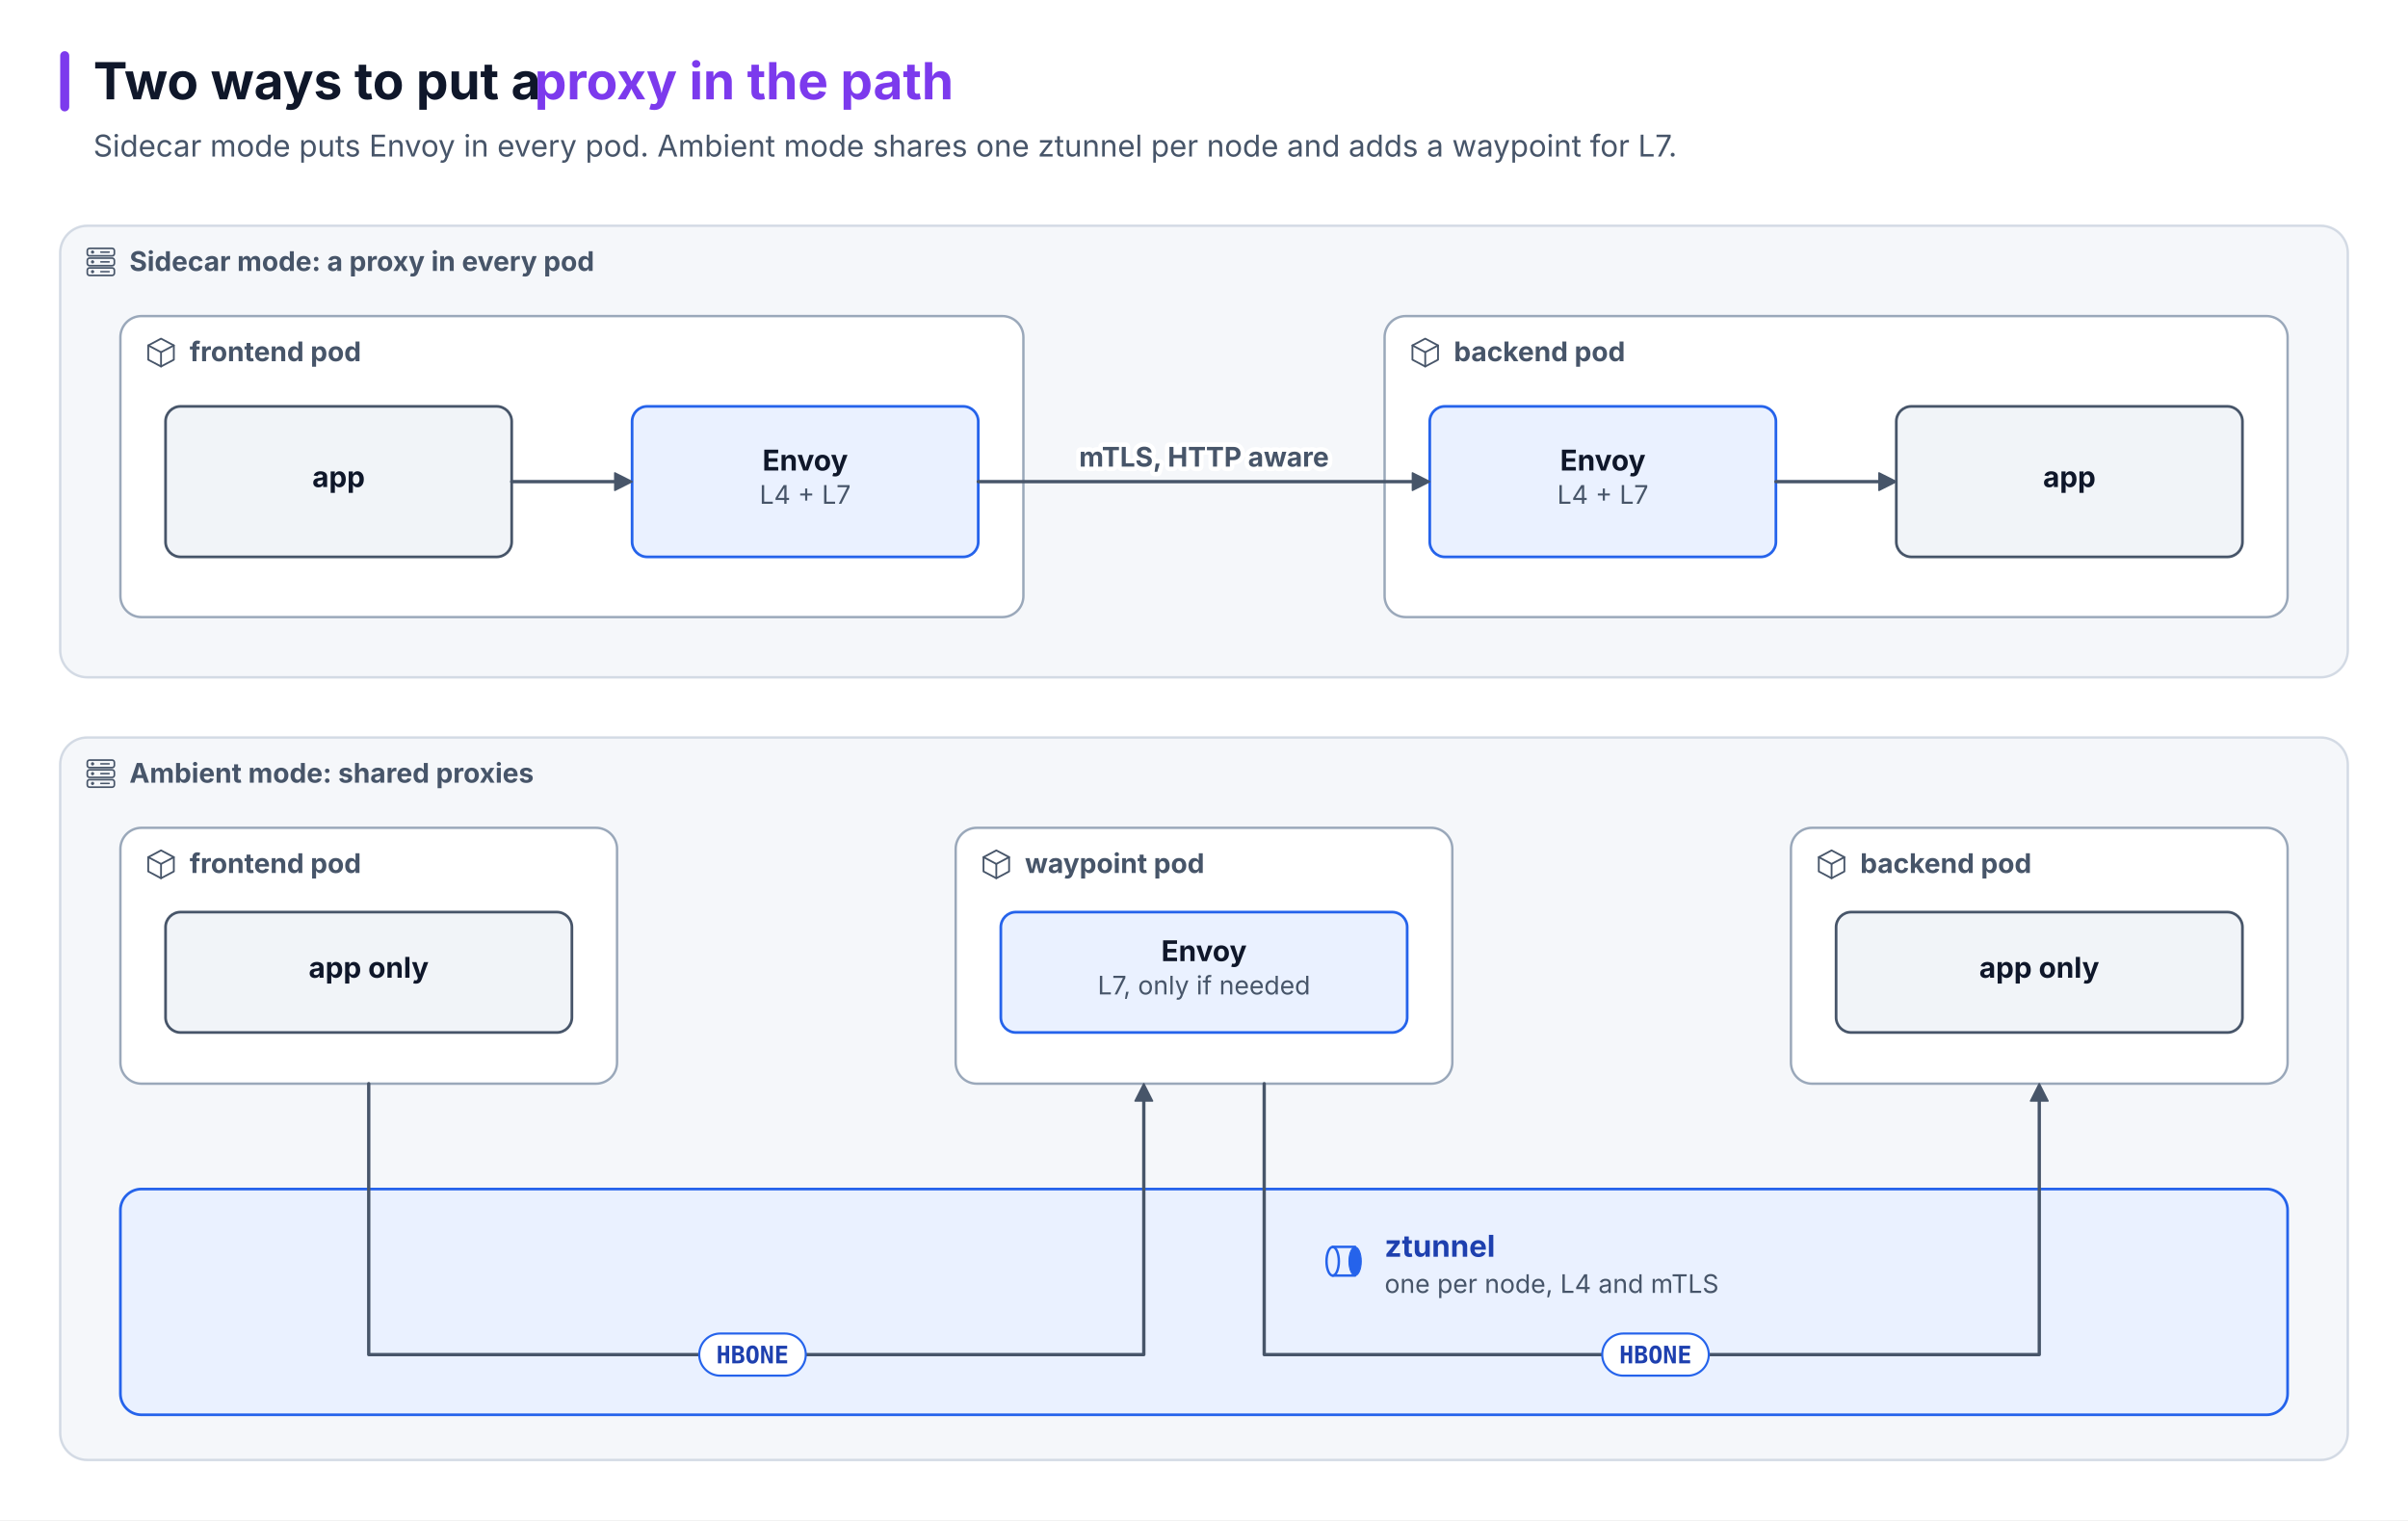
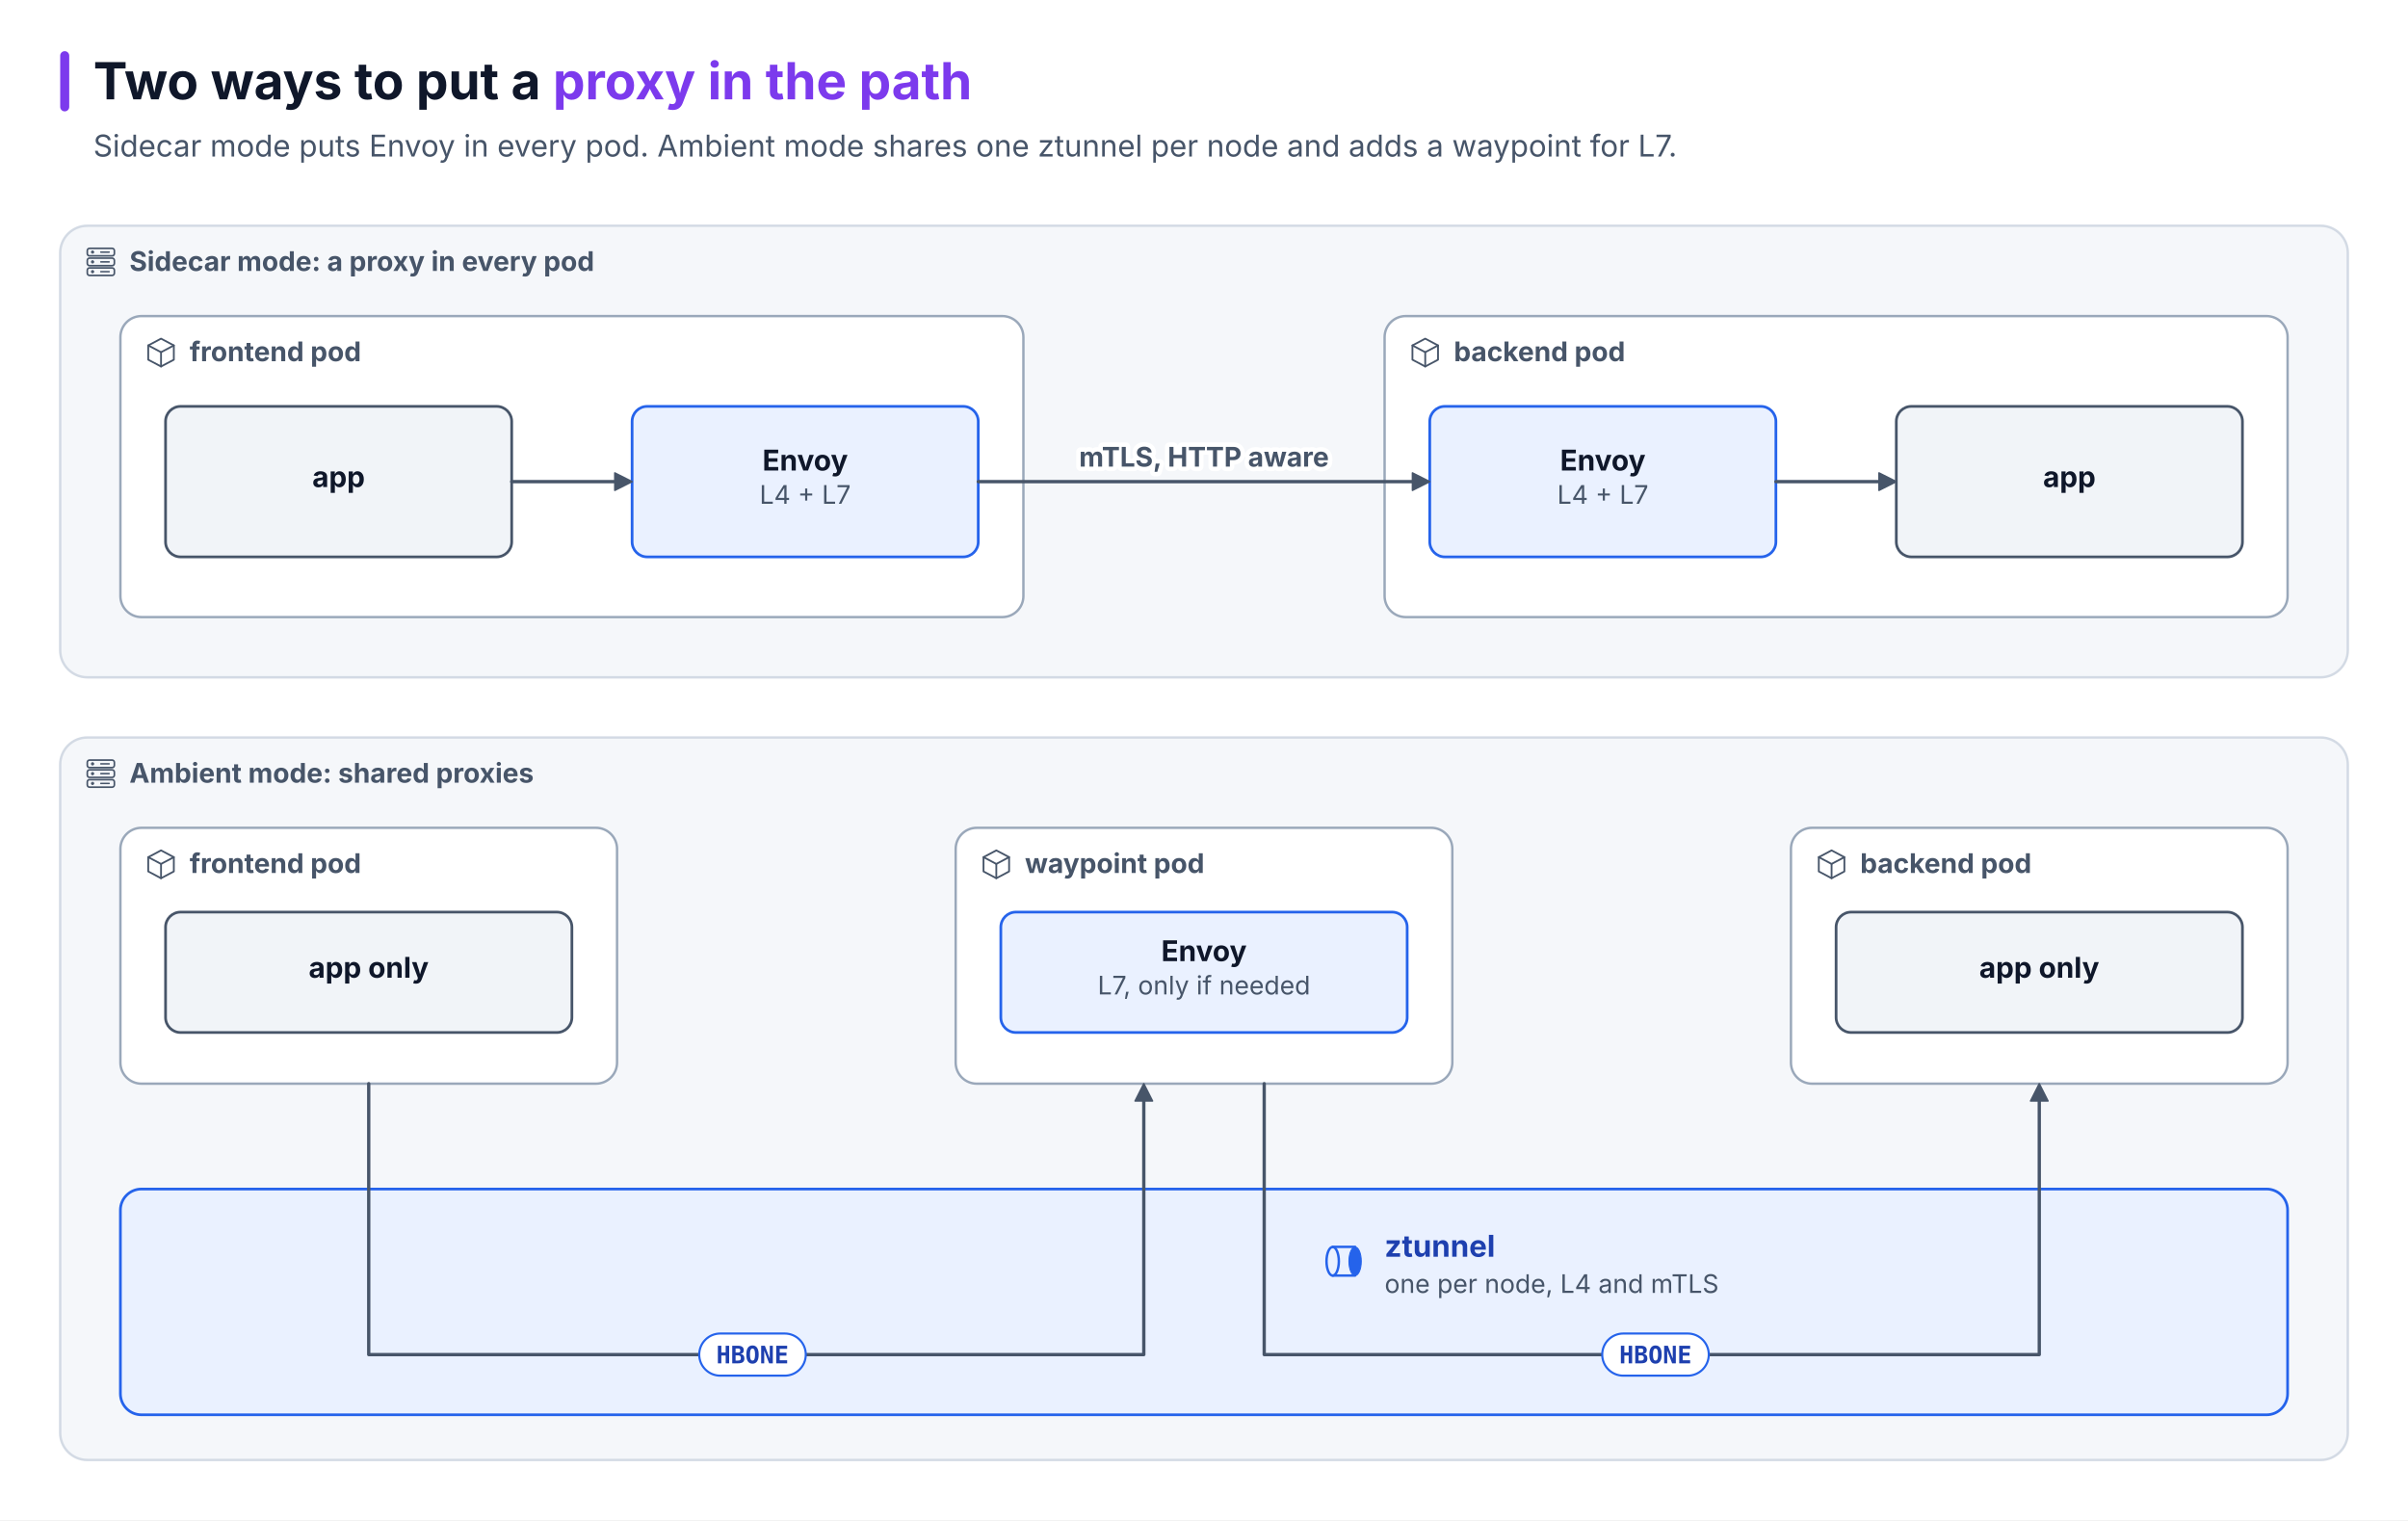
<svg xmlns="http://www.w3.org/2000/svg" width="1600" height="1010" viewBox="0 0 1600 1010" font-family="Inter, -apple-system, 'Segoe UI', Helvetica, Arial, sans-serif">
  <rect width="1600" height="1010" fill="#ffffff" />
  <rect x="40.0" y="34.0" width="6.0" height="40.0" rx="3.0" fill="#7c3aed" stroke="none" />
-   <text x="62.0" y="66.0" font-size="34.0" fill="#0f172a" font-weight="700" text-anchor="start">Two ways to put a</text>
-   <text x="355.1" y="66.0" font-size="34.0" fill="#7c3aed" font-weight="700" text-anchor="start">proxy in the path</text>
+   <text x="62" y="66" font-size="34" font-weight="700" fill="#0f172a">Two ways to put a <tspan fill="#7c3aed">proxy in the path</tspan>
+   </text>
  <text x="62.0" y="104.0" font-size="20.0" fill="#475569" text-anchor="start">Sidecar mode puts Envoy in every pod. Ambient mode shares one ztunnel per node and adds a waypoint for L7.</text>
  <rect x="40.0" y="150.0" width="1520.0" height="300.0" rx="18.0" fill="#f5f7fa" stroke="#d3dae4" stroke-width="1.6" />
  <rect x="58.0" y="165.0" width="18.0" height="5.0" rx="1.5" fill="none" stroke="#475569" stroke-width="1.1" />
  <ellipse cx="61.5" cy="167.5" rx="0.8" ry="0.8" fill="#475569" stroke="#475569" stroke-width="0.50" />
  <polyline points="67.0,167.5 72.5,167.5" fill="none" stroke="#475569" stroke-width="1.00" stroke-linecap="round" stroke-linejoin="round" />
  <rect x="58.0" y="171.5" width="18.0" height="5.0" rx="1.5" fill="none" stroke="#475569" stroke-width="1.1" />
  <ellipse cx="61.5" cy="174.0" rx="0.8" ry="0.8" fill="#475569" stroke="#475569" stroke-width="0.50" />
  <polyline points="67.0,174.0 72.5,174.0" fill="none" stroke="#475569" stroke-width="1.00" stroke-linecap="round" stroke-linejoin="round" />
  <rect x="58.0" y="178.0" width="18.0" height="5.0" rx="1.5" fill="none" stroke="#475569" stroke-width="1.1" />
  <ellipse cx="61.5" cy="180.5" rx="0.8" ry="0.8" fill="#475569" stroke="#475569" stroke-width="0.50" />
  <polyline points="67.0,180.5 72.5,180.5" fill="none" stroke="#475569" stroke-width="1.00" stroke-linecap="round" stroke-linejoin="round" />
  <text x="86.0" y="180.0" font-size="18.0" fill="#475569" font-weight="700" text-anchor="start">Sidecar mode: a proxy in every pod</text>
  <rect x="80.0" y="210.0" width="600.0" height="200.0" rx="14.0" fill="#ffffff" stroke="#9aa8ba" stroke-width="1.6" />
  <polygon points="107.0,225.0 115.5,229.5 115.5,239.0 107.0,243.5 98.5,239.0 98.5,229.5" fill="none" stroke="#475569" stroke-width="1.20" stroke-linejoin="round" />
  <polyline points="98.5,229.5 107.0,234.0 115.5,229.5" fill="none" stroke="#475569" stroke-width="1.20" stroke-linecap="round" stroke-linejoin="round" />
  <polyline points="107.0,234.0 107.0,243.5" fill="none" stroke="#475569" stroke-width="1.20" stroke-linecap="round" stroke-linejoin="round" />
  <text x="126.0" y="240.0" font-size="18.0" fill="#475569" font-weight="700" text-anchor="start">frontend pod</text>
  <rect x="110.0" y="270.0" width="230.0" height="100.0" rx="10.0" fill="#f1f4f8" stroke="#475569" stroke-width="1.8" />
  <text x="225.0" y="323.6" font-size="19.0" fill="#0f172a" font-weight="700" text-anchor="middle">app</text>
  <rect x="420.0" y="270.0" width="230.0" height="100.0" rx="10.0" fill="#eaf1ff" stroke="#2563eb" stroke-width="1.8" />
  <text x="535.0" y="312.6" font-size="19.0" fill="#0f172a" font-weight="700" text-anchor="middle">Envoy</text>
  <text x="535.0" y="334.7" font-size="17.0" fill="#475569" text-anchor="middle">L4 + L7</text>
  <rect x="920.0" y="210.0" width="600.0" height="200.0" rx="14.0" fill="#ffffff" stroke="#9aa8ba" stroke-width="1.6" />
  <polygon points="947.0,225.0 955.5,229.5 955.5,239.0 947.0,243.5 938.5,239.0 938.5,229.5" fill="none" stroke="#475569" stroke-width="1.20" stroke-linejoin="round" />
  <polyline points="938.5,229.5 947.0,234.0 955.5,229.5" fill="none" stroke="#475569" stroke-width="1.20" stroke-linecap="round" stroke-linejoin="round" />
  <polyline points="947.0,234.0 947.0,243.5" fill="none" stroke="#475569" stroke-width="1.20" stroke-linecap="round" stroke-linejoin="round" />
  <text x="966.0" y="240.0" font-size="18.0" fill="#475569" font-weight="700" text-anchor="start">backend pod</text>
  <rect x="950.0" y="270.0" width="230.0" height="100.0" rx="10.0" fill="#eaf1ff" stroke="#2563eb" stroke-width="1.8" />
  <text x="1065.0" y="312.6" font-size="19.0" fill="#0f172a" font-weight="700" text-anchor="middle">Envoy</text>
  <text x="1065.0" y="334.7" font-size="17.0" fill="#475569" text-anchor="middle">L4 + L7</text>
  <rect x="1260.0" y="270.0" width="230.0" height="100.0" rx="10.0" fill="#f1f4f8" stroke="#475569" stroke-width="1.8" />
  <text x="1375.0" y="323.6" font-size="19.0" fill="#0f172a" font-weight="700" text-anchor="middle">app</text>
  <polyline points="340.0,320.0 410.5,320.0" fill="none" stroke="#475569" stroke-width="2.20" stroke-linecap="round" stroke-linejoin="round" />
  <polygon points="420.0,320.0 408.5,325.8 408.5,314.2" fill="#475569" stroke="#475569" stroke-width="1" stroke-linejoin="round" />
  <polyline points="650.0,320.0 940.5,320.0" fill="none" stroke="#475569" stroke-width="2.20" stroke-linecap="round" stroke-linejoin="round" />
  <polygon points="950.0,320.0 938.5,325.8 938.5,314.2" fill="#475569" stroke="#475569" stroke-width="1" stroke-linejoin="round" />
  <text x="800.0" y="310.0" font-size="18.0" fill="#475569" font-weight="700" stroke="#ffffff" stroke-width="6" stroke-linejoin="round" paint-order="stroke" text-anchor="middle">mTLS, HTTP aware</text>
  <polyline points="1180.0,320.0 1250.5,320.0" fill="none" stroke="#475569" stroke-width="2.20" stroke-linecap="round" stroke-linejoin="round" />
  <polygon points="1260.0,320.0 1248.5,325.8 1248.5,314.2" fill="#475569" stroke="#475569" stroke-width="1" stroke-linejoin="round" />
  <rect x="40.0" y="490.0" width="1520.0" height="480.0" rx="18.0" fill="#f5f7fa" stroke="#d3dae4" stroke-width="1.6" />
  <rect x="58.0" y="505.0" width="18.0" height="5.0" rx="1.5" fill="none" stroke="#475569" stroke-width="1.1" />
  <ellipse cx="61.5" cy="507.5" rx="0.8" ry="0.8" fill="#475569" stroke="#475569" stroke-width="0.50" />
  <polyline points="67.0,507.5 72.5,507.5" fill="none" stroke="#475569" stroke-width="1.00" stroke-linecap="round" stroke-linejoin="round" />
  <rect x="58.0" y="511.5" width="18.0" height="5.0" rx="1.5" fill="none" stroke="#475569" stroke-width="1.1" />
  <ellipse cx="61.5" cy="514.0" rx="0.8" ry="0.8" fill="#475569" stroke="#475569" stroke-width="0.50" />
  <polyline points="67.0,514.0 72.5,514.0" fill="none" stroke="#475569" stroke-width="1.00" stroke-linecap="round" stroke-linejoin="round" />
  <rect x="58.0" y="518.0" width="18.0" height="5.0" rx="1.5" fill="none" stroke="#475569" stroke-width="1.1" />
  <ellipse cx="61.5" cy="520.5" rx="0.8" ry="0.8" fill="#475569" stroke="#475569" stroke-width="0.50" />
  <polyline points="67.0,520.5 72.5,520.5" fill="none" stroke="#475569" stroke-width="1.00" stroke-linecap="round" stroke-linejoin="round" />
  <text x="86.0" y="520.0" font-size="18.0" fill="#475569" font-weight="700" text-anchor="start">Ambient mode: shared proxies</text>
  <rect x="80.0" y="550.0" width="330.0" height="170.0" rx="14.0" fill="#ffffff" stroke="#9aa8ba" stroke-width="1.6" />
  <polygon points="107.0,565.0 115.5,569.5 115.5,579.0 107.0,583.5 98.5,579.0 98.5,569.5" fill="none" stroke="#475569" stroke-width="1.20" stroke-linejoin="round" />
  <polyline points="98.5,569.5 107.0,574.0 115.5,569.5" fill="none" stroke="#475569" stroke-width="1.20" stroke-linecap="round" stroke-linejoin="round" />
  <polyline points="107.0,574.0 107.0,583.5" fill="none" stroke="#475569" stroke-width="1.20" stroke-linecap="round" stroke-linejoin="round" />
  <text x="126.0" y="580.0" font-size="18.0" fill="#475569" font-weight="700" text-anchor="start">frontend pod</text>
  <rect x="110.0" y="606.0" width="270.0" height="80.0" rx="10.0" fill="#f1f4f8" stroke="#475569" stroke-width="1.8" />
  <text x="245.0" y="649.6" font-size="19.0" fill="#0f172a" font-weight="700" text-anchor="middle">app only</text>
  <rect x="635.0" y="550.0" width="330.0" height="170.0" rx="14.0" fill="#ffffff" stroke="#9aa8ba" stroke-width="1.6" />
  <polygon points="662.0,565.0 670.5,569.5 670.5,579.0 662.0,583.5 653.5,579.0 653.5,569.5" fill="none" stroke="#475569" stroke-width="1.20" stroke-linejoin="round" />
  <polyline points="653.5,569.5 662.0,574.0 670.5,569.5" fill="none" stroke="#475569" stroke-width="1.20" stroke-linecap="round" stroke-linejoin="round" />
  <polyline points="662.0,574.0 662.0,583.5" fill="none" stroke="#475569" stroke-width="1.20" stroke-linecap="round" stroke-linejoin="round" />
  <text x="681.0" y="580.0" font-size="18.0" fill="#475569" font-weight="700" text-anchor="start">waypoint pod</text>
  <rect x="665.0" y="606.0" width="270.0" height="80.0" rx="10.0" fill="#eaf1ff" stroke="#2563eb" stroke-width="1.8" />
  <text x="800.0" y="638.6" font-size="19.0" fill="#0f172a" font-weight="700" text-anchor="middle">Envoy</text>
  <text x="800.0" y="660.7" font-size="17.0" fill="#475569" text-anchor="middle">L7, only if needed</text>
  <rect x="1190.0" y="550.0" width="330.0" height="170.0" rx="14.0" fill="#ffffff" stroke="#9aa8ba" stroke-width="1.6" />
  <polygon points="1217.0,565.0 1225.5,569.5 1225.5,579.0 1217.0,583.5 1208.5,579.0 1208.5,569.5" fill="none" stroke="#475569" stroke-width="1.20" stroke-linejoin="round" />
  <polyline points="1208.5,569.5 1217.0,574.0 1225.5,569.5" fill="none" stroke="#475569" stroke-width="1.20" stroke-linecap="round" stroke-linejoin="round" />
  <polyline points="1217.0,574.0 1217.0,583.5" fill="none" stroke="#475569" stroke-width="1.20" stroke-linecap="round" stroke-linejoin="round" />
  <text x="1236.0" y="580.0" font-size="18.0" fill="#475569" font-weight="700" text-anchor="start">backend pod</text>
  <rect x="1220.0" y="606.0" width="270.0" height="80.0" rx="10.0" fill="#f1f4f8" stroke="#475569" stroke-width="1.8" />
  <text x="1355.0" y="649.6" font-size="19.0" fill="#0f172a" font-weight="700" text-anchor="middle">app only</text>
  <rect x="80.0" y="790.0" width="1440.0" height="150.0" rx="14.0" fill="#eaf1ff" stroke="#2563eb" stroke-width="1.8" />
  <ellipse cx="885.5" cy="838.0" rx="4.1" ry="9.5" fill="none" stroke="#2563eb" stroke-width="1.63" />
  <polyline points="885.5,828.4 900.4,828.4" fill="none" stroke="#2563eb" stroke-width="1.63" stroke-linecap="round" stroke-linejoin="round" />
  <polyline points="885.5,847.5 900.4,847.5" fill="none" stroke="#2563eb" stroke-width="1.63" stroke-linecap="round" stroke-linejoin="round" />
  <ellipse cx="900.4" cy="838.0" rx="4.1" ry="9.5" fill="#2563eb" stroke="#2563eb" stroke-width="0.68" />
  <text x="920.0" y="835.0" font-size="20.0" fill="#1e40af" font-weight="700" text-anchor="start">ztunnel</text>
  <text x="920.0" y="859.0" font-size="17.0" fill="#475569" text-anchor="start">one per node, L4 and mTLS</text>
  <polyline points="245.0,720.0 245.0,900.0 760.0,900.0 760.0,729.5" fill="none" stroke="#475569" stroke-width="2.20" stroke-linecap="round" stroke-linejoin="round" />
  <polygon points="760.0,720.0 765.8,731.5 754.2,731.5" fill="#475569" stroke="#475569" stroke-width="1" stroke-linejoin="round" />
  <polyline points="840.0,720.0 840.0,900.0 1355.0,900.0 1355.0,729.5" fill="none" stroke="#475569" stroke-width="2.20" stroke-linecap="round" stroke-linejoin="round" />
  <polygon points="1355.0,720.0 1360.8,731.5 1349.2,731.5" fill="#475569" stroke="#475569" stroke-width="1" stroke-linejoin="round" />
  <rect x="464.6" y="886.0" width="70.8" height="28.0" rx="14.0" fill="#ffffff" stroke="#2563eb" stroke-width="1.4" />
  <text x="500.0" y="905.8" font-size="16.0" fill="#1e40af" font-weight="700" font-family="'SF Mono', Menlo, Consolas, monospace" text-anchor="middle">HBONE</text>
  <rect x="1064.6" y="886.0" width="70.8" height="28.0" rx="14.0" fill="#ffffff" stroke="#2563eb" stroke-width="1.4" />
  <text x="1100.0" y="905.8" font-size="16.0" fill="#1e40af" font-weight="700" font-family="'SF Mono', Menlo, Consolas, monospace" text-anchor="middle">HBONE</text>
</svg>
